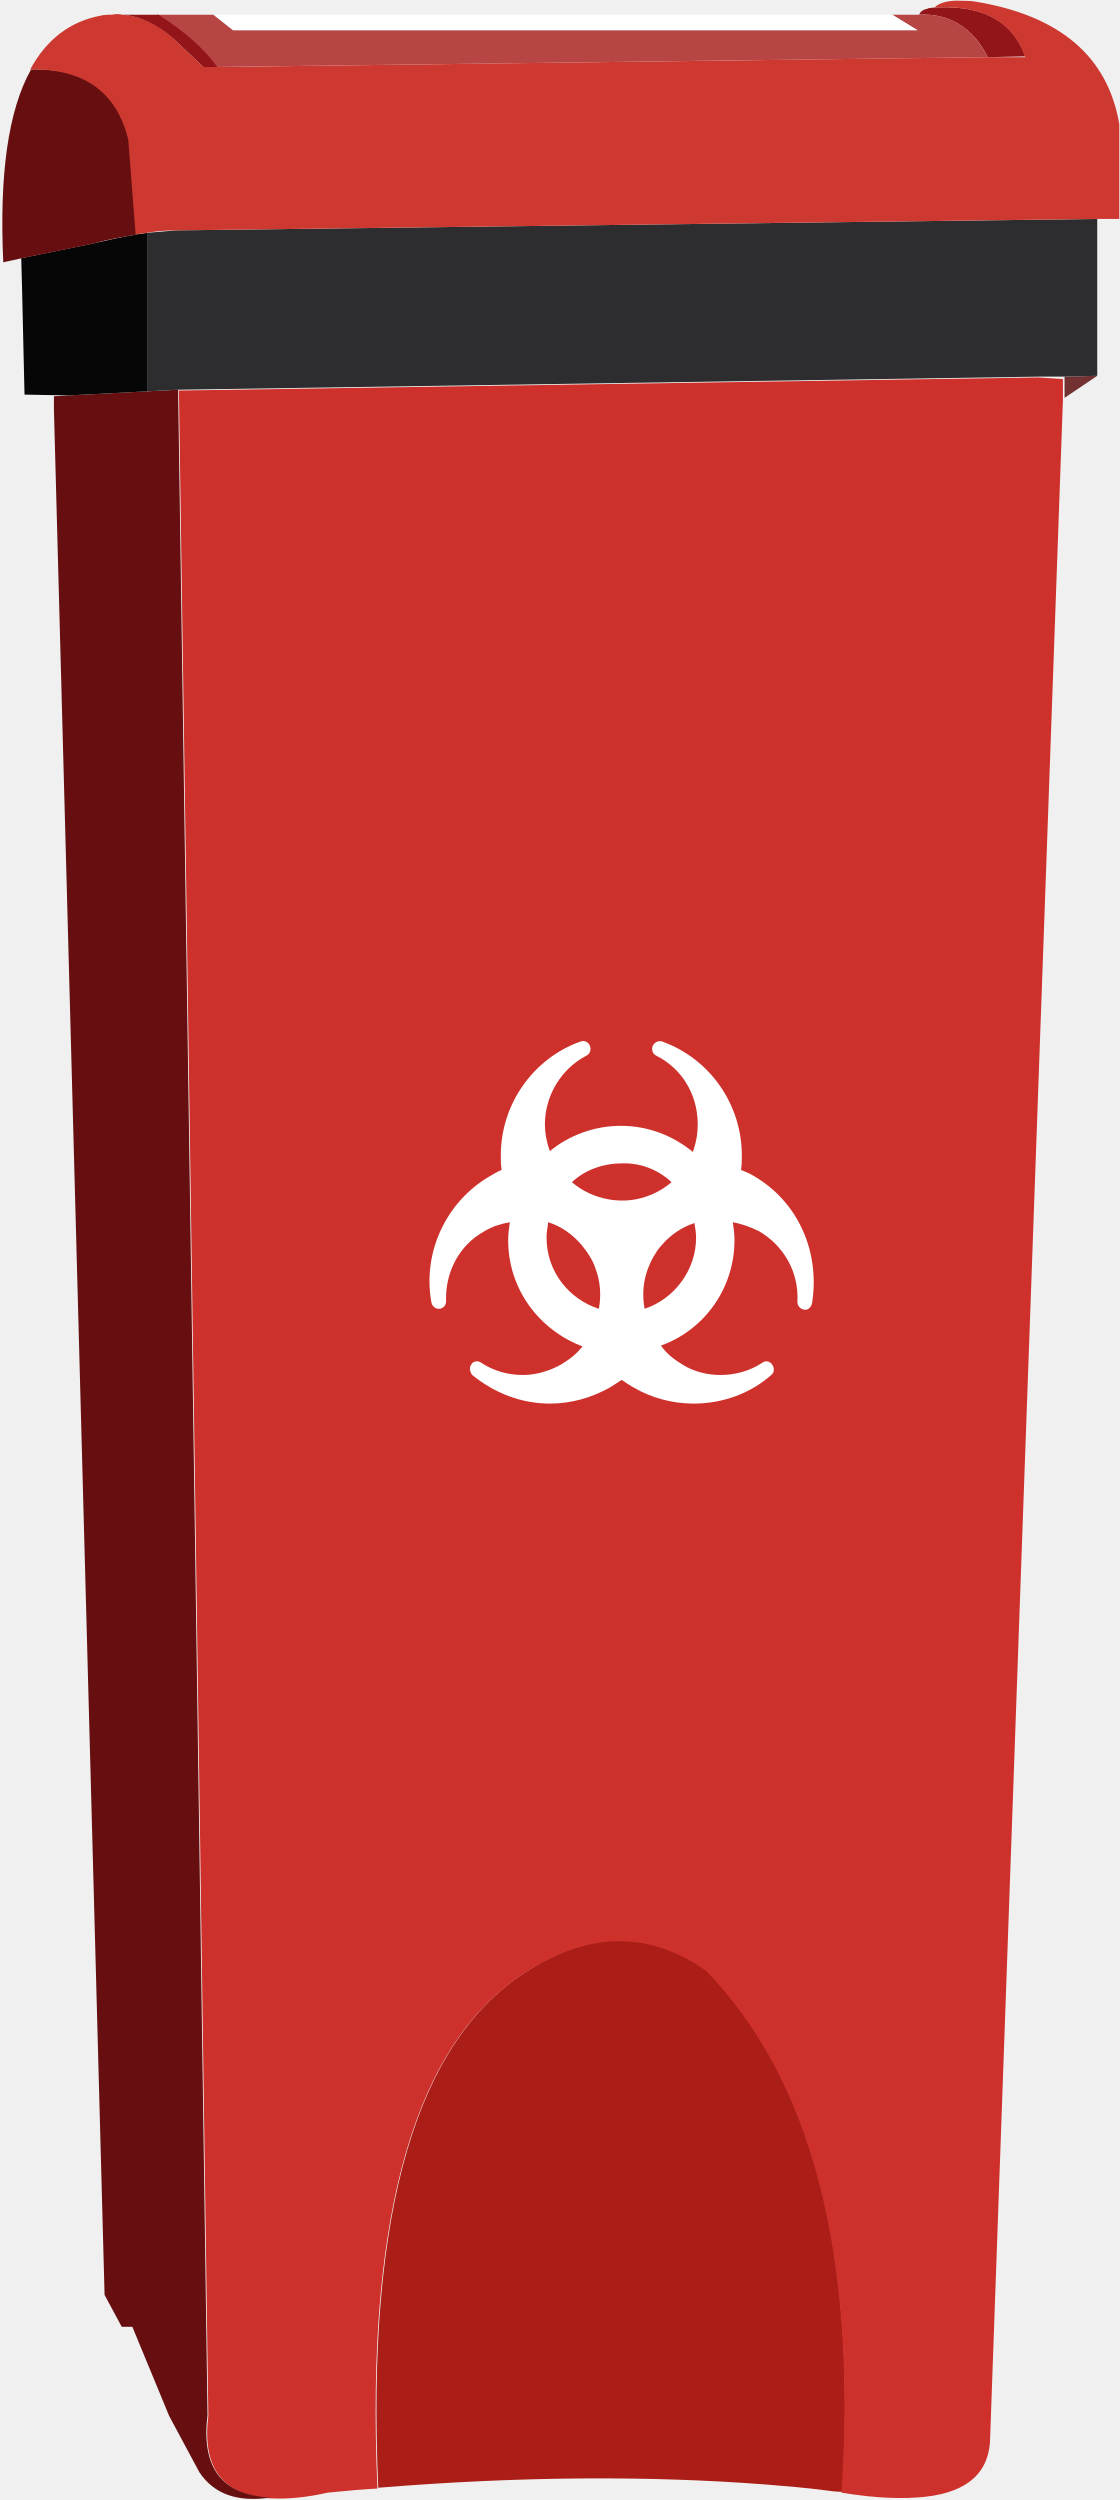
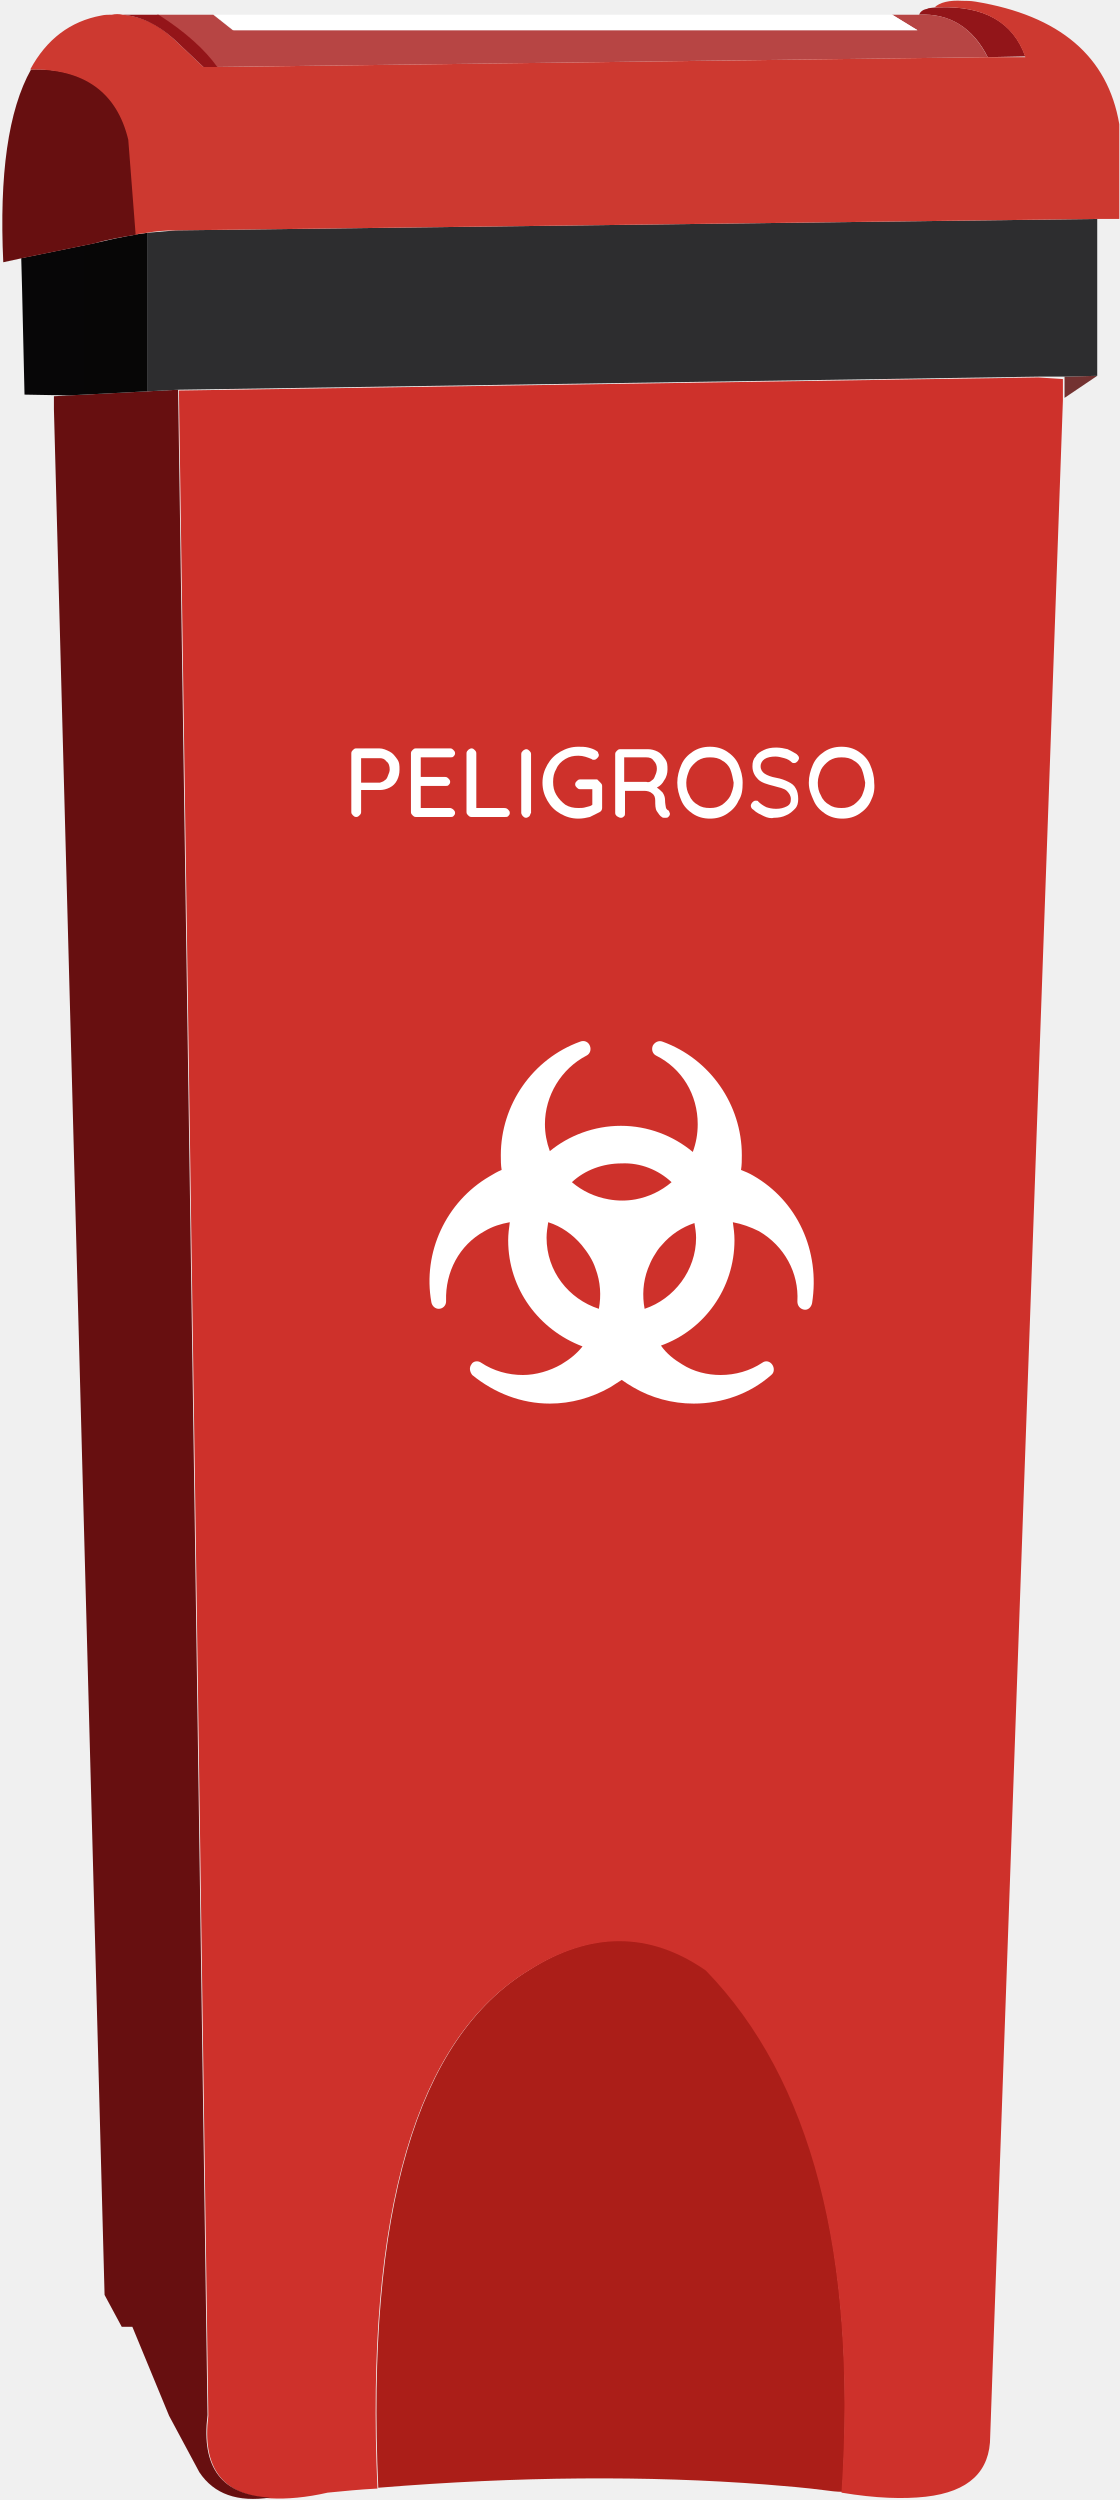
<svg xmlns="http://www.w3.org/2000/svg" version="1.1" id="Capa_1" x="0px" y="0px" viewBox="0 0 137 306" style="enable-background:new 0 0 137 306;" xml:space="preserve">
  <style type="text/css">
	.st0{fill:#AB1E18;}
	.st1{fill:#733231;}
	.st2{fill:#CE312B;}
	.st3{fill:#670F10;}
	.st4{fill:url(#XMLID_2_);}
	.st5{fill:#2D2D2F;}
	.st6{fill:#921519;}
	.st7{fill:#B74544;}
	.st8{fill:#FFFFFF;}
	.st9{fill:#CD3930;}
	.st10{fill:#941519;}
</style>
  <path id="XMLID_3075_" class="st0" d="M86.5,241.1c-6.9-4.8-14.2-4.8-21.7,0c-13.8,8.4-20,29.6-18.5,63.4c17.2-1.4,33-1.5,47.4-0.4  c2.5,0.2,4.9,0.4,7.2,0.7c0.7,0.1,1.5,0.2,2.2,0.2C104.9,275.6,99.4,254.3,86.5,241.1z" />
  <path id="XMLID_3047_" class="st1" d="M130.3,46.1v2.6l4-2.7L130.3,46.1z" />
  <path id="XMLID_3083_" class="st2" d="M127.1,46.2L21.9,47.8l2,136.1l1.6,111.8c-0.8,6.4,1.8,9.8,7.7,10.1c1.9,0.1,4.3-0.1,6.9-0.7  c2-0.2,4.1-0.4,6.1-0.5c-1.5-33.8,4.7-55,18.5-63.4c7.6-4.8,14.8-4.8,21.7,0c12.9,13.3,18.5,34.6,16.6,63.9  c4.2,0.7,7.6,0.8,10.3,0.5c5.3-0.6,7.9-3.1,7.9-7.4l3.9-109.6l5-139.6v-2.6L127.1,46.2z" />
-   <path id="XMLID_3044_" class="st3" d="M6.6,48.5l0,1.6l6.2,230.8l2.1,3.9h1.3l4.5,10.9l3.7,6.9c1.8,2.7,4.7,3.7,8.7,3.1  c-5.9-0.3-8.5-3.6-7.7-10.1l-1.6-111.8l-2-136.1L18,47.9l-9.6,0.5L6.6,48.5z" />
-   <linearGradient id="XMLID_2_" gradientUnits="userSpaceOnUse" x1="2.558" y1="269.631" x2="17.972" y2="269.631" gradientTransform="matrix(1 0 0 -1 0 308.11)">
+   <path id="XMLID_3044_" class="st3" d="M6.6,48.5v1.6l6.2,230.8l2.1,3.9h1.3l4.5,10.9l3.7,6.9c1.8,2.7,4.7,3.7,8.7,3.1  c-5.9-0.3-8.5-3.6-7.7-10.1l-1.6-111.8l-2-136.1L18,47.9l-9.6,0.5L6.6,48.5z" />
+   <linearGradient id="XMLID_2_" gradientUnits="userSpaceOnUse" x1="2.558" y1="-239.66" x2="17.958" y2="-239.66" gradientTransform="matrix(1 0 0 1 0 278.11)">
    <stop offset="0" style="stop-color:#070607" />
    <stop offset="1" style="stop-color:#070606" />
  </linearGradient>
  <path id="XMLID_3042_" class="st4" d="M16.7,28.7c-1.8,0.3-3.6,0.7-5.3,1.1l-8.8,1.8l0.1,3.7l0.3,13l5.4,0.1l9.6-0.5V28.5  C17.5,28.6,17.1,28.6,16.7,28.7z" />
  <path id="XMLID_3041_" class="st3" d="M15.8,17.1c-1.4-5.9-5.4-8.8-12-8.6c-2.8,5-3.9,12.9-3.4,23.6l2.3-0.5l8.8-1.8  c1.7-0.5,3.5-0.8,5.3-1.1L15.8,17.1z" />
-   <path id="XMLID_3045_" class="st5" d="M21.5,28.2c-1.2,0.1-2.4,0.2-3.5,0.3v19.4l3.9-0.2l105.2-1.6l3.2,0l4-0.1v-8.8  c0-0.1,0-0.2,0-0.3V26.8L21.5,28.2z" />
-   <path id="XMLID_3039_" class="st6" d="M114.9,0.9c-0.7,0-1.1,0.1-1.2,0.1c-0.1,0-0.2,0.1-0.3,0.1c-0.5,0.1-0.8,0.4-0.9,0.7  c3.7-0.2,6.6,1.6,8.4,5.2l4.6-0.1C124,2.7,120.5,0.7,114.9,0.9z" />
-   <path id="XMLID_3032_" class="st7" d="M28.5,3.7l-2.4-1.9h-6.9c3.3,2.1,5.7,4.2,7.2,6.4L120.9,7c-1.9-3.7-4.7-5.4-8.4-5.2h-3.3  l3.1,1.9H28.5z" />
-   <path id="XMLID_3031_" class="st8" d="M26.2,1.8l2.4,1.9h83.7l-3.1-1.9h-5h-3.3H26.2z" />
-   <path id="XMLID_3030_" class="st9" d="M26.6,8.2h-1.7l-3.6-3.4c-1.9-1.8-4-2.8-6.3-3c-0.4-0.1-0.9-0.1-1.3,0c-0.4,0-0.9,0-1.3,0.1  C8.6,2.6,5.7,4.8,3.7,8.5c6.6-0.1,10.6,2.8,12,8.6l0.9,11.6c0.4-0.1,0.8-0.1,1.3-0.2c1.2-0.2,2.3-0.3,3.5-0.3l112.7-1.4l2.9,0V15.2  c-1.4-8.3-7.3-13.3-17.6-15c-0.6-0.1-1.1-0.1-1.6-0.1c-1.6-0.1-2.8,0.2-3.4,0.8c0,0,0.1,0,0.1,0h0.4c5.5-0.2,9.1,1.8,10.6,6.1  L120.9,7L26.6,8.2z" />
+   <path id="XMLID_3045_" class="st5" d="M21.5,28.2c-1.2,0.1-2.4,0.2-3.5,0.3v19.4l3.9-0.2l105.2-1.6h3.2l4-0.1v-8.8  c0-0.1,0-0.2,0-0.3V26.8L21.5,28.2z" />
+   <path id="XMLID_3039_" class="st6" d="M114.9,0.9c-0.7,0-1.1,0.1-1.2,0.1s-0.2,0.1-0.3,0.1c-0.5,0.1-0.8,0.4-0.9,0.7  c3.7-0.2,6.6,1.6,8.4,5.2l4.6-0.1C124,2.7,120.5,0.7,114.9,0.9z" />
+   <path id="XMLID_3032_" class="st7" d="M28.5,3.7l-2.4-1.9h-6.9c3.3,2.1,5.7,4.2,7.2,6.4L120.9,7c-1.9-3.7-4.7-5.4-8.4-5.2h-3.3  l3.1,1.9C112.3,3.7,28.5,3.7,28.5,3.7z" />
+   <path id="XMLID_3031_" class="st8" d="M26.2,1.8l2.4,1.9h83.7l-3.1-1.9h-5h-3.3C100.9,1.8,26.2,1.8,26.2,1.8z" />
+   <path id="XMLID_3030_" class="st9" d="M26.6,8.2h-1.7l-3.6-3.4c-1.9-1.8-4-2.8-6.3-3c-0.4-0.1-0.9-0.1-1.3,0c-0.4,0-0.9,0-1.3,0.1  C8.6,2.6,5.7,4.8,3.7,8.5c6.6-0.1,10.6,2.8,12,8.6l0.9,11.6c0.4-0.1,0.8-0.1,1.3-0.2c1.2-0.2,2.3-0.3,3.5-0.3l112.7-1.4h2.9V15.2  c-1.4-8.3-7.3-13.3-17.6-15c-0.6-0.1-1.1-0.1-1.6-0.1c-1.6-0.1-2.8,0.2-3.4,0.8h0.1h0.4c5.5-0.2,9.1,1.8,10.6,6.1l-4.6,0L26.6,8.2z" />
  <path id="XMLID_3029_" class="st10" d="M24.9,8.2h1.7c-1.5-2.1-3.9-4.3-7.2-6.4H15c2.2,0.2,4.3,1.2,6.3,3L24.9,8.2z" />
  <g id="XMLID_137_">
-     <path id="XMLID_138_" class="st8" d="M92.2,143.9c-0.5-0.3-1-0.5-1.5-0.7c0.1-0.6,0.1-1.2,0.1-1.8c0-6.2-3.9-11.8-9.7-13.9   c-0.5-0.2-1,0.1-1.2,0.5c-0.2,0.5,0,1,0.4,1.2c3.2,1.6,5.1,4.8,5.1,8.4c0,1.2-0.2,2.3-0.6,3.4c-2.4-2-5.5-3.2-8.8-3.2   c-3.3,0-6.4,1.2-8.7,3.1c-0.4-1.1-0.6-2.2-0.6-3.3c0-3.5,2-6.8,5.1-8.4c0.4-0.2,0.6-0.7,0.4-1.2c-0.2-0.5-0.7-0.7-1.2-0.5   c-5.8,2.1-9.7,7.7-9.7,13.9c0,0.6,0,1.2,0.1,1.8c-0.5,0.2-1,0.5-1.5,0.8c-5.3,3.1-8.2,9.3-7.1,15.4c0.1,0.5,0.5,0.8,0.9,0.8   c0.5,0,0.9-0.4,0.9-0.9c0-0.1,0-0.1,0-0.1c-0.1-3.5,1.6-6.8,4.7-8.5c1-0.6,2-0.9,3.1-1.1c-0.1,0.7-0.2,1.5-0.2,2.2   c0,6,3.8,11,9.1,13c-0.7,0.9-1.6,1.6-2.6,2.2c-1.4,0.8-3.1,1.3-4.7,1.3c-1.8,0-3.6-0.5-5.1-1.5c-0.4-0.3-1-0.2-1.2,0.2   c-0.3,0.4-0.2,0.9,0.1,1.3c2.7,2.2,6,3.5,9.5,3.5c2.6,0,5.1-0.7,7.4-2c0.5-0.3,0.9-0.6,1.4-0.9c0.4,0.3,0.9,0.6,1.4,0.9   c2.2,1.3,4.8,2,7.4,2c3.5,0,6.9-1.2,9.5-3.5c0.4-0.3,0.4-0.9,0.1-1.3c-0.3-0.4-0.8-0.5-1.2-0.2c-1.5,1-3.3,1.5-5.1,1.5   c-1.6,0-3.3-0.4-4.7-1.3c-1-0.6-1.9-1.3-2.6-2.3c5.3-1.9,9-7,9-12.9c0-0.8-0.1-1.5-0.2-2.2c1.1,0.2,2.2,0.6,3.2,1.1   c3.1,1.8,4.9,5.1,4.7,8.6c0,0.5,0.3,0.9,0.8,1c0.5,0.1,0.9-0.3,1-0.8C100.4,153.1,97.6,147,92.2,143.9z M82.2,144.7   c-1.3,1.1-2.8,1.8-4.4,2.1c-1.1,0.2-2.2,0.2-3.3,0c-1.7-0.3-3.2-1-4.5-2.1c1.6-1.5,3.8-2.3,6.1-2.3   C78.4,142.3,80.6,143.2,82.2,144.7z M66.9,151.5c0-0.6,0.1-1.3,0.2-1.9c1.6,0.5,3,1.5,4.1,2.8c0.4,0.5,0.7,0.9,1,1.4   c0.3,0.5,0.5,0.9,0.7,1.5c0.6,1.6,0.7,3.3,0.4,4.9C69.6,159,66.9,155.6,66.9,151.5z M78.9,160.2c-0.3-1.6-0.2-3.3,0.4-4.9   c0.2-0.5,0.4-1,0.7-1.5c0.3-0.5,0.6-1,1-1.4c1.1-1.3,2.5-2.2,4-2.7c0.1,0.6,0.2,1.2,0.2,1.8C85.2,155.5,82.5,159,78.9,160.2z" />
+     <path id="XMLID_138_" class="st8" d="M92.2,143.9c-0.5-0.3-1-0.5-1.5-0.7c0.1-0.6,0.1-1.2,0.1-1.8c0-6.2-3.9-11.8-9.7-13.9   c-0.5-0.2-1,0.1-1.2,0.5c-0.2,0.5,0,1,0.4,1.2c3.2,1.6,5.1,4.8,5.1,8.4c0,1.2-0.2,2.3-0.6,3.4c-2.4-2-5.5-3.2-8.8-3.2   s-6.4,1.2-8.7,3.1c-0.4-1.1-0.6-2.2-0.6-3.3c0-3.5,2-6.8,5.1-8.4c0.4-0.2,0.6-0.7,0.4-1.2s-0.7-0.7-1.2-0.5   c-5.8,2.1-9.7,7.7-9.7,13.9c0,0.6,0,1.2,0.1,1.8c-0.5,0.2-1,0.5-1.5,0.8c-5.3,3.1-8.2,9.3-7.1,15.4c0.1,0.5,0.5,0.8,0.9,0.8   c0.5,0,0.9-0.4,0.9-0.9c0-0.1,0-0.1,0-0.1c-0.1-3.5,1.6-6.8,4.7-8.5c1-0.6,2-0.9,3.1-1.1c-0.1,0.7-0.2,1.5-0.2,2.2   c0,6,3.8,11,9.1,13c-0.7,0.9-1.6,1.6-2.6,2.2c-1.4,0.8-3.1,1.3-4.7,1.3c-1.8,0-3.6-0.5-5.1-1.5c-0.4-0.3-1-0.2-1.2,0.2   c-0.3,0.4-0.2,0.9,0.1,1.3c2.7,2.2,6,3.5,9.5,3.5c2.6,0,5.1-0.7,7.4-2c0.5-0.3,0.9-0.6,1.4-0.9c0.4,0.3,0.9,0.6,1.4,0.9   c2.2,1.3,4.8,2,7.4,2c3.5,0,6.9-1.2,9.5-3.5c0.4-0.3,0.4-0.9,0.1-1.3c-0.3-0.4-0.8-0.5-1.2-0.2c-1.5,1-3.3,1.5-5.1,1.5   c-1.6,0-3.3-0.4-4.7-1.3c-1-0.6-1.9-1.3-2.6-2.3c5.3-1.9,9-7,9-12.9c0-0.8-0.1-1.5-0.2-2.2c1.1,0.2,2.2,0.6,3.2,1.1   c3.1,1.8,4.9,5.1,4.7,8.6c0,0.5,0.3,0.9,0.8,1s0.9-0.3,1-0.8C100.4,153.1,97.6,147,92.2,143.9z M82.2,144.7   c-1.3,1.1-2.8,1.8-4.4,2.1c-1.1,0.2-2.2,0.2-3.3,0c-1.7-0.3-3.2-1-4.5-2.1c1.6-1.5,3.8-2.3,6.1-2.3   C78.4,142.3,80.6,143.2,82.2,144.7z M66.9,151.5c0-0.6,0.1-1.3,0.2-1.9c1.6,0.5,3,1.5,4.1,2.8c0.4,0.5,0.7,0.9,1,1.4   s0.5,0.9,0.7,1.5c0.6,1.6,0.7,3.3,0.4,4.9C69.6,159,66.9,155.6,66.9,151.5z M78.9,160.2c-0.3-1.6-0.2-3.3,0.4-4.9   c0.2-0.5,0.4-1,0.7-1.5c0.3-0.5,0.6-1,1-1.4c1.1-1.3,2.5-2.2,4-2.7c0.1,0.6,0.2,1.2,0.2,1.8C85.2,155.5,82.5,159,78.9,160.2z" />
+   </g>
+   <g>
+     <path class="st8" d="M47.7,92c0.4,0.2,0.6,0.5,0.9,0.9s0.3,0.8,0.3,1.3c0,0.5-0.1,0.9-0.3,1.3s-0.5,0.7-0.9,0.9   c-0.4,0.2-0.8,0.3-1.2,0.3h-2.3v2.7c0,0.2-0.1,0.3-0.2,0.4c-0.1,0.1-0.2,0.2-0.4,0.2c-0.2,0-0.3-0.1-0.4-0.2   c-0.1-0.1-0.2-0.2-0.2-0.4v-7.2c0-0.2,0.1-0.3,0.2-0.4s0.2-0.2,0.4-0.2h2.8C46.9,91.6,47.3,91.8,47.7,92z M47.1,95.5   c0.2-0.1,0.3-0.3,0.4-0.6c0.1-0.2,0.2-0.5,0.2-0.7c0-0.4-0.1-0.8-0.4-1c-0.2-0.3-0.5-0.4-0.8-0.4h-2.3v3h2.3   C46.7,95.7,46.9,95.7,47.1,95.5z" />
+     <path class="st8" d="M55.5,99.1c0.1,0.1,0.2,0.2,0.2,0.4c0,0.2-0.1,0.3-0.2,0.4c-0.1,0.1-0.2,0.1-0.4,0.1h-4.2   c-0.2,0-0.3-0.1-0.4-0.2c-0.1-0.1-0.2-0.2-0.2-0.4v-7.2c0-0.2,0.1-0.3,0.2-0.4s0.2-0.2,0.4-0.2h4.2c0.2,0,0.3,0.1,0.4,0.2   c0.1,0.1,0.2,0.2,0.2,0.4c0,0.2-0.1,0.3-0.2,0.4c-0.1,0.1-0.2,0.1-0.4,0.1h-3.6v2.4h3c0.2,0,0.3,0.1,0.4,0.2s0.2,0.2,0.2,0.4   c0,0.2-0.1,0.3-0.2,0.4c-0.1,0.1-0.2,0.1-0.4,0.1h-3v2.7h3.6C55.2,98.9,55.4,99,55.5,99.1z" />
+     <path class="st8" d="M62.2,99.1c0.1,0.1,0.2,0.2,0.2,0.4c0,0.2-0.1,0.3-0.2,0.4S62,100,61.8,100h-4.1c-0.2,0-0.3-0.1-0.4-0.2   c-0.1-0.1-0.2-0.2-0.2-0.4v-7.2c0-0.2,0.1-0.3,0.2-0.4s0.3-0.2,0.4-0.2c0.2,0,0.3,0.1,0.4,0.2s0.2,0.2,0.2,0.4v6.7h3.4   C62,98.9,62.1,99,62.2,99.1z" />
+     <path class="st8" d="M64.8,99.9c-0.1,0.1-0.3,0.2-0.4,0.2c-0.2,0-0.3-0.1-0.4-0.2c-0.1-0.1-0.2-0.3-0.2-0.4v-7.2   c0-0.2,0.1-0.3,0.2-0.4s0.3-0.2,0.4-0.2c0.2,0,0.3,0.1,0.4,0.2s0.2,0.2,0.2,0.4v7.2C64.9,99.6,64.9,99.8,64.8,99.9z" />
+     <path class="st8" d="M73.5,95.8c0.1,0.1,0.2,0.2,0.2,0.4v2.7c0,0.2-0.1,0.4-0.3,0.5c-0.4,0.2-0.8,0.4-1.2,0.6   c-0.4,0.1-0.9,0.2-1.4,0.2c-0.8,0-1.5-0.2-2.2-0.6c-0.7-0.4-1.2-0.9-1.6-1.6s-0.6-1.4-0.6-2.2s0.2-1.5,0.6-2.2s0.9-1.2,1.6-1.6   c0.7-0.4,1.4-0.6,2.2-0.6c0.4,0,0.8,0,1.2,0.1c0.4,0.1,0.7,0.2,1,0.4c0.1,0.1,0.2,0.1,0.2,0.2c0,0.1,0.1,0.2,0.1,0.3   c0,0.2-0.1,0.3-0.2,0.4c-0.1,0.1-0.2,0.2-0.4,0.2c-0.1,0-0.2,0-0.3-0.1c-0.5-0.2-1-0.4-1.6-0.4c-0.6,0-1.1,0.1-1.6,0.4   c-0.5,0.3-0.9,0.7-1.1,1.2c-0.3,0.5-0.4,1-0.4,1.6c0,0.6,0.1,1.1,0.4,1.6c0.3,0.5,0.7,0.9,1.1,1.2c0.5,0.3,1,0.4,1.6,0.4   c0.3,0,0.6,0,0.9-0.1c0.3-0.1,0.6-0.1,0.8-0.3v-1.9H71c-0.2,0-0.3-0.1-0.4-0.2c-0.1-0.1-0.2-0.2-0.2-0.4c0-0.2,0.1-0.3,0.2-0.4   c0.1-0.1,0.2-0.2,0.4-0.2h2.1C73.3,95.6,73.4,95.7,73.5,95.8z" />
+     <path class="st8" d="M81.9,99.3c0,0.1,0.1,0.2,0.1,0.3c0,0.2-0.1,0.3-0.2,0.4c-0.1,0.1-0.2,0.1-0.4,0.1c-0.2,0-0.3,0-0.4-0.1   c-0.2-0.1-0.4-0.4-0.6-0.7s-0.2-0.8-0.2-1.3c0-0.4-0.1-0.7-0.4-0.9c-0.2-0.2-0.6-0.3-0.9-0.3h-2.4v2.7c0,0.2,0,0.3-0.1,0.4   s-0.2,0.2-0.4,0.2c-0.2,0-0.3-0.1-0.5-0.2c-0.1-0.1-0.2-0.2-0.2-0.4v-7.2c0-0.2,0.1-0.3,0.2-0.4s0.2-0.2,0.4-0.2h3.4   c0.4,0,0.8,0.1,1.2,0.3c0.4,0.2,0.6,0.5,0.9,0.9s0.3,0.8,0.3,1.3c0,0.4-0.1,0.9-0.4,1.3c-0.2,0.4-0.5,0.7-0.9,0.9   c0.3,0.2,0.5,0.4,0.7,0.6c0.2,0.3,0.3,0.6,0.3,0.9c0,0.5,0.1,0.8,0.1,0.9s0.1,0.3,0.3,0.4C81.8,99.1,81.8,99.2,81.9,99.3z    M79.8,95.5c0.2-0.1,0.3-0.3,0.4-0.6c0.1-0.2,0.2-0.5,0.2-0.8c0-0.4-0.1-0.7-0.4-1c-0.2-0.3-0.5-0.4-0.9-0.4h-2.7v3h2.7   C79.4,95.8,79.6,95.7,79.8,95.5z" />
+     <path class="st8" d="M90.4,98c-0.3,0.7-0.8,1.2-1.4,1.6c-0.6,0.4-1.3,0.6-2.1,0.6c-0.8,0-1.5-0.2-2.1-0.6c-0.6-0.4-1.1-0.9-1.4-1.6   s-0.5-1.4-0.5-2.2c0-0.8,0.2-1.5,0.5-2.2c0.3-0.7,0.8-1.2,1.4-1.6c0.6-0.4,1.3-0.6,2.1-0.6c0.8,0,1.5,0.2,2.1,0.6   c0.6,0.4,1.1,0.9,1.4,1.6c0.3,0.7,0.5,1.4,0.5,2.2C90.9,96.7,90.8,97.4,90.4,98z M89.4,94.2c-0.2-0.5-0.6-0.9-1-1.1   c-0.4-0.3-0.9-0.4-1.5-0.4s-1,0.1-1.5,0.4c-0.4,0.3-0.8,0.7-1,1.1c-0.2,0.5-0.4,1-0.4,1.6c0,0.6,0.1,1.1,0.4,1.6   c0.2,0.5,0.6,0.9,1,1.1c0.4,0.3,0.9,0.4,1.5,0.4s1-0.1,1.5-0.4c0.4-0.3,0.8-0.7,1-1.1c0.2-0.5,0.4-1,0.4-1.6   C89.7,95.3,89.6,94.7,89.4,94.2z" />
+     <path class="st8" d="M93.5,99.9c-0.4-0.2-0.9-0.4-1.3-0.8c-0.2-0.1-0.3-0.3-0.3-0.5c0-0.1,0.1-0.3,0.2-0.4c0.1-0.1,0.2-0.2,0.4-0.2   c0.1,0,0.3,0,0.3,0.1c0.3,0.3,0.6,0.5,1,0.7c0.3,0.1,0.7,0.2,1.2,0.2c0.5,0,0.9-0.1,1.3-0.3s0.5-0.5,0.5-0.9c0-0.4-0.2-0.7-0.5-1   s-0.9-0.4-1.6-0.6c-0.8-0.2-1.5-0.4-1.9-0.8c-0.4-0.4-0.7-0.9-0.7-1.6c0-0.5,0.1-0.9,0.4-1.2c0.2-0.4,0.6-0.6,1-0.8   c0.4-0.2,0.9-0.3,1.5-0.3c0.5,0,1,0.1,1.4,0.2c0.4,0.2,0.8,0.4,1.1,0.6c0.2,0.2,0.3,0.3,0.3,0.5c0,0.1-0.1,0.3-0.2,0.4   c-0.1,0.1-0.2,0.2-0.4,0.2c-0.1,0-0.2,0-0.3-0.1c-0.2-0.2-0.5-0.4-0.9-0.5s-0.7-0.2-1.1-0.2c-0.5,0-1,0.1-1.3,0.3   c-0.3,0.2-0.5,0.5-0.5,0.9c0,0.4,0.2,0.7,0.5,0.9c0.3,0.2,0.8,0.4,1.4,0.5c0.6,0.1,1.1,0.3,1.5,0.5c0.4,0.2,0.7,0.4,0.9,0.8   c0.2,0.3,0.3,0.8,0.3,1.3c0,0.5-0.1,0.9-0.4,1.2s-0.6,0.6-1.1,0.8c-0.4,0.2-0.9,0.3-1.5,0.3C94.4,100.2,93.9,100.1,93.5,99.9z" />
+     <path class="st8" d="M106.6,98c-0.3,0.7-0.8,1.2-1.4,1.6c-0.6,0.4-1.3,0.6-2.1,0.6c-0.8,0-1.5-0.2-2.1-0.6   c-0.6-0.4-1.1-0.9-1.4-1.6S99,96.7,99,95.8c0-0.8,0.2-1.5,0.5-2.2c0.3-0.7,0.8-1.2,1.4-1.6c0.6-0.4,1.3-0.6,2.1-0.6   c0.8,0,1.5,0.2,2.1,0.6c0.6,0.4,1.1,0.9,1.4,1.6c0.3,0.7,0.5,1.4,0.5,2.2C107.1,96.7,106.9,97.4,106.6,98z M105.5,94.2   c-0.2-0.5-0.6-0.9-1-1.1c-0.4-0.3-0.9-0.4-1.5-0.4s-1,0.1-1.5,0.4c-0.4,0.3-0.8,0.7-1,1.1c-0.2,0.5-0.4,1-0.4,1.6   c0,0.6,0.1,1.1,0.4,1.6c0.2,0.5,0.6,0.9,1,1.1c0.4,0.3,0.9,0.4,1.5,0.4s1-0.1,1.5-0.4c0.4-0.3,0.8-0.7,1-1.1c0.2-0.5,0.4-1,0.4-1.6   C105.8,95.3,105.7,94.7,105.5,94.2z" />
  </g>
</svg>
